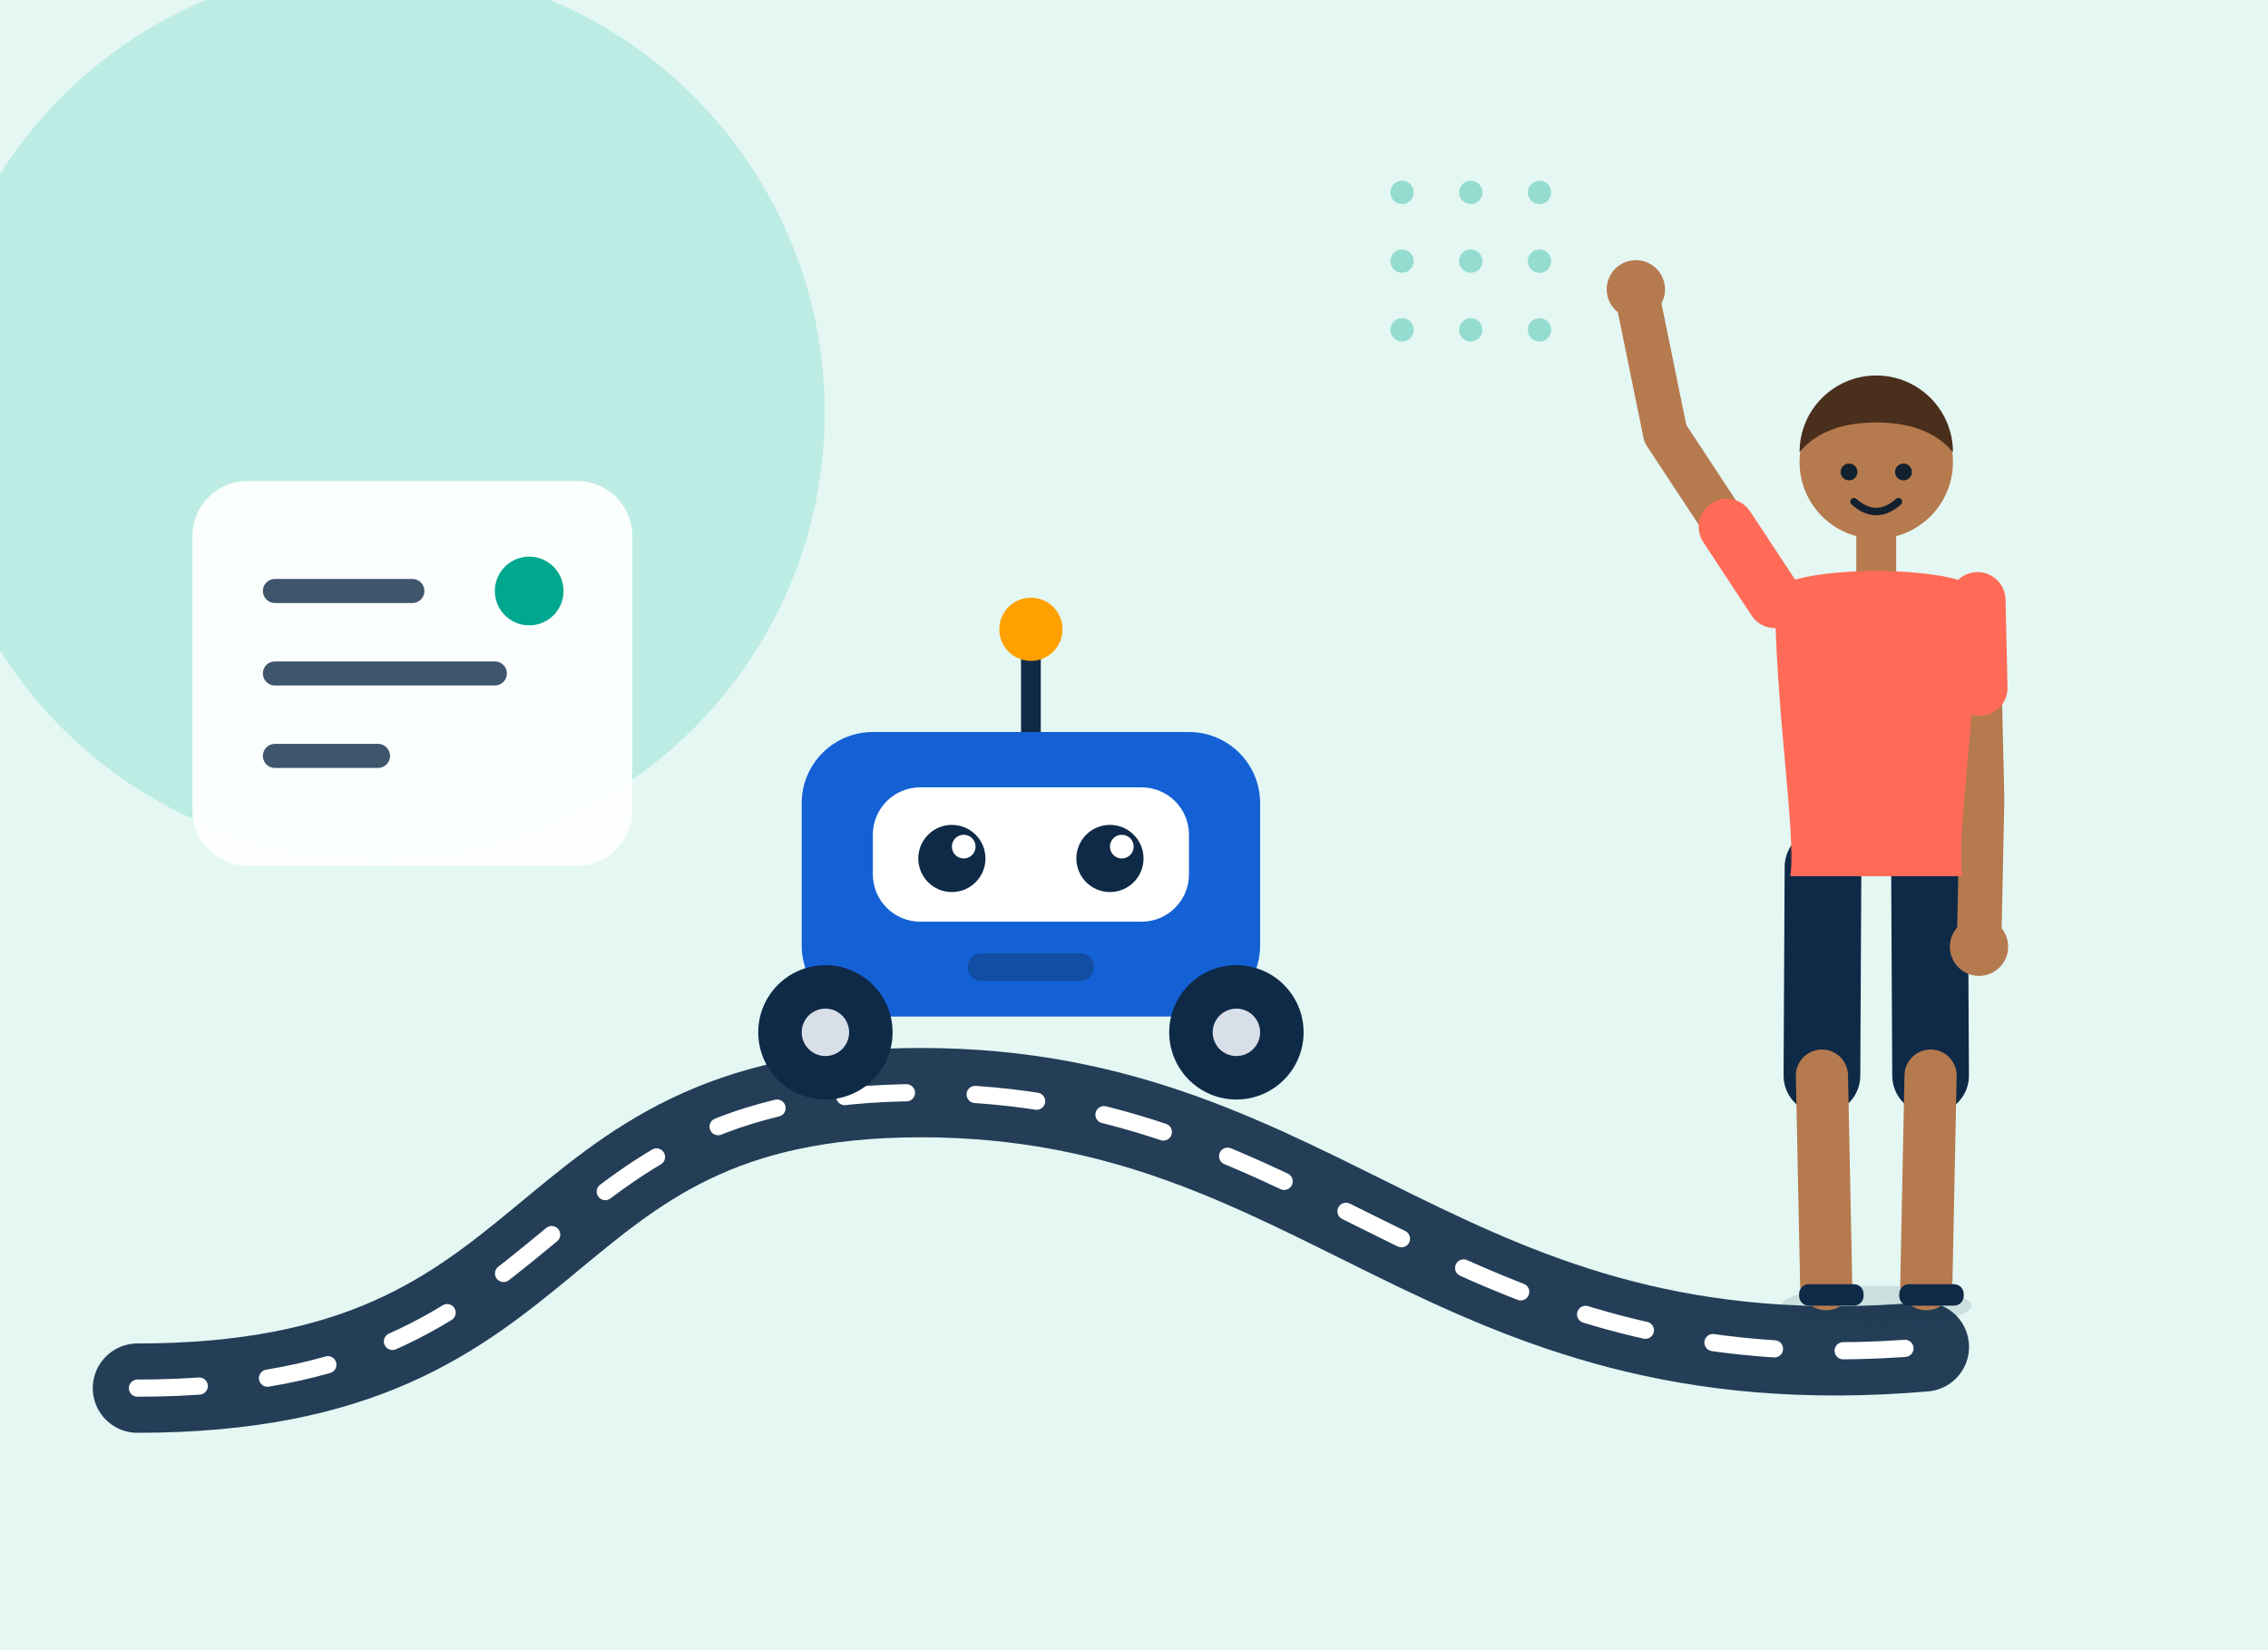
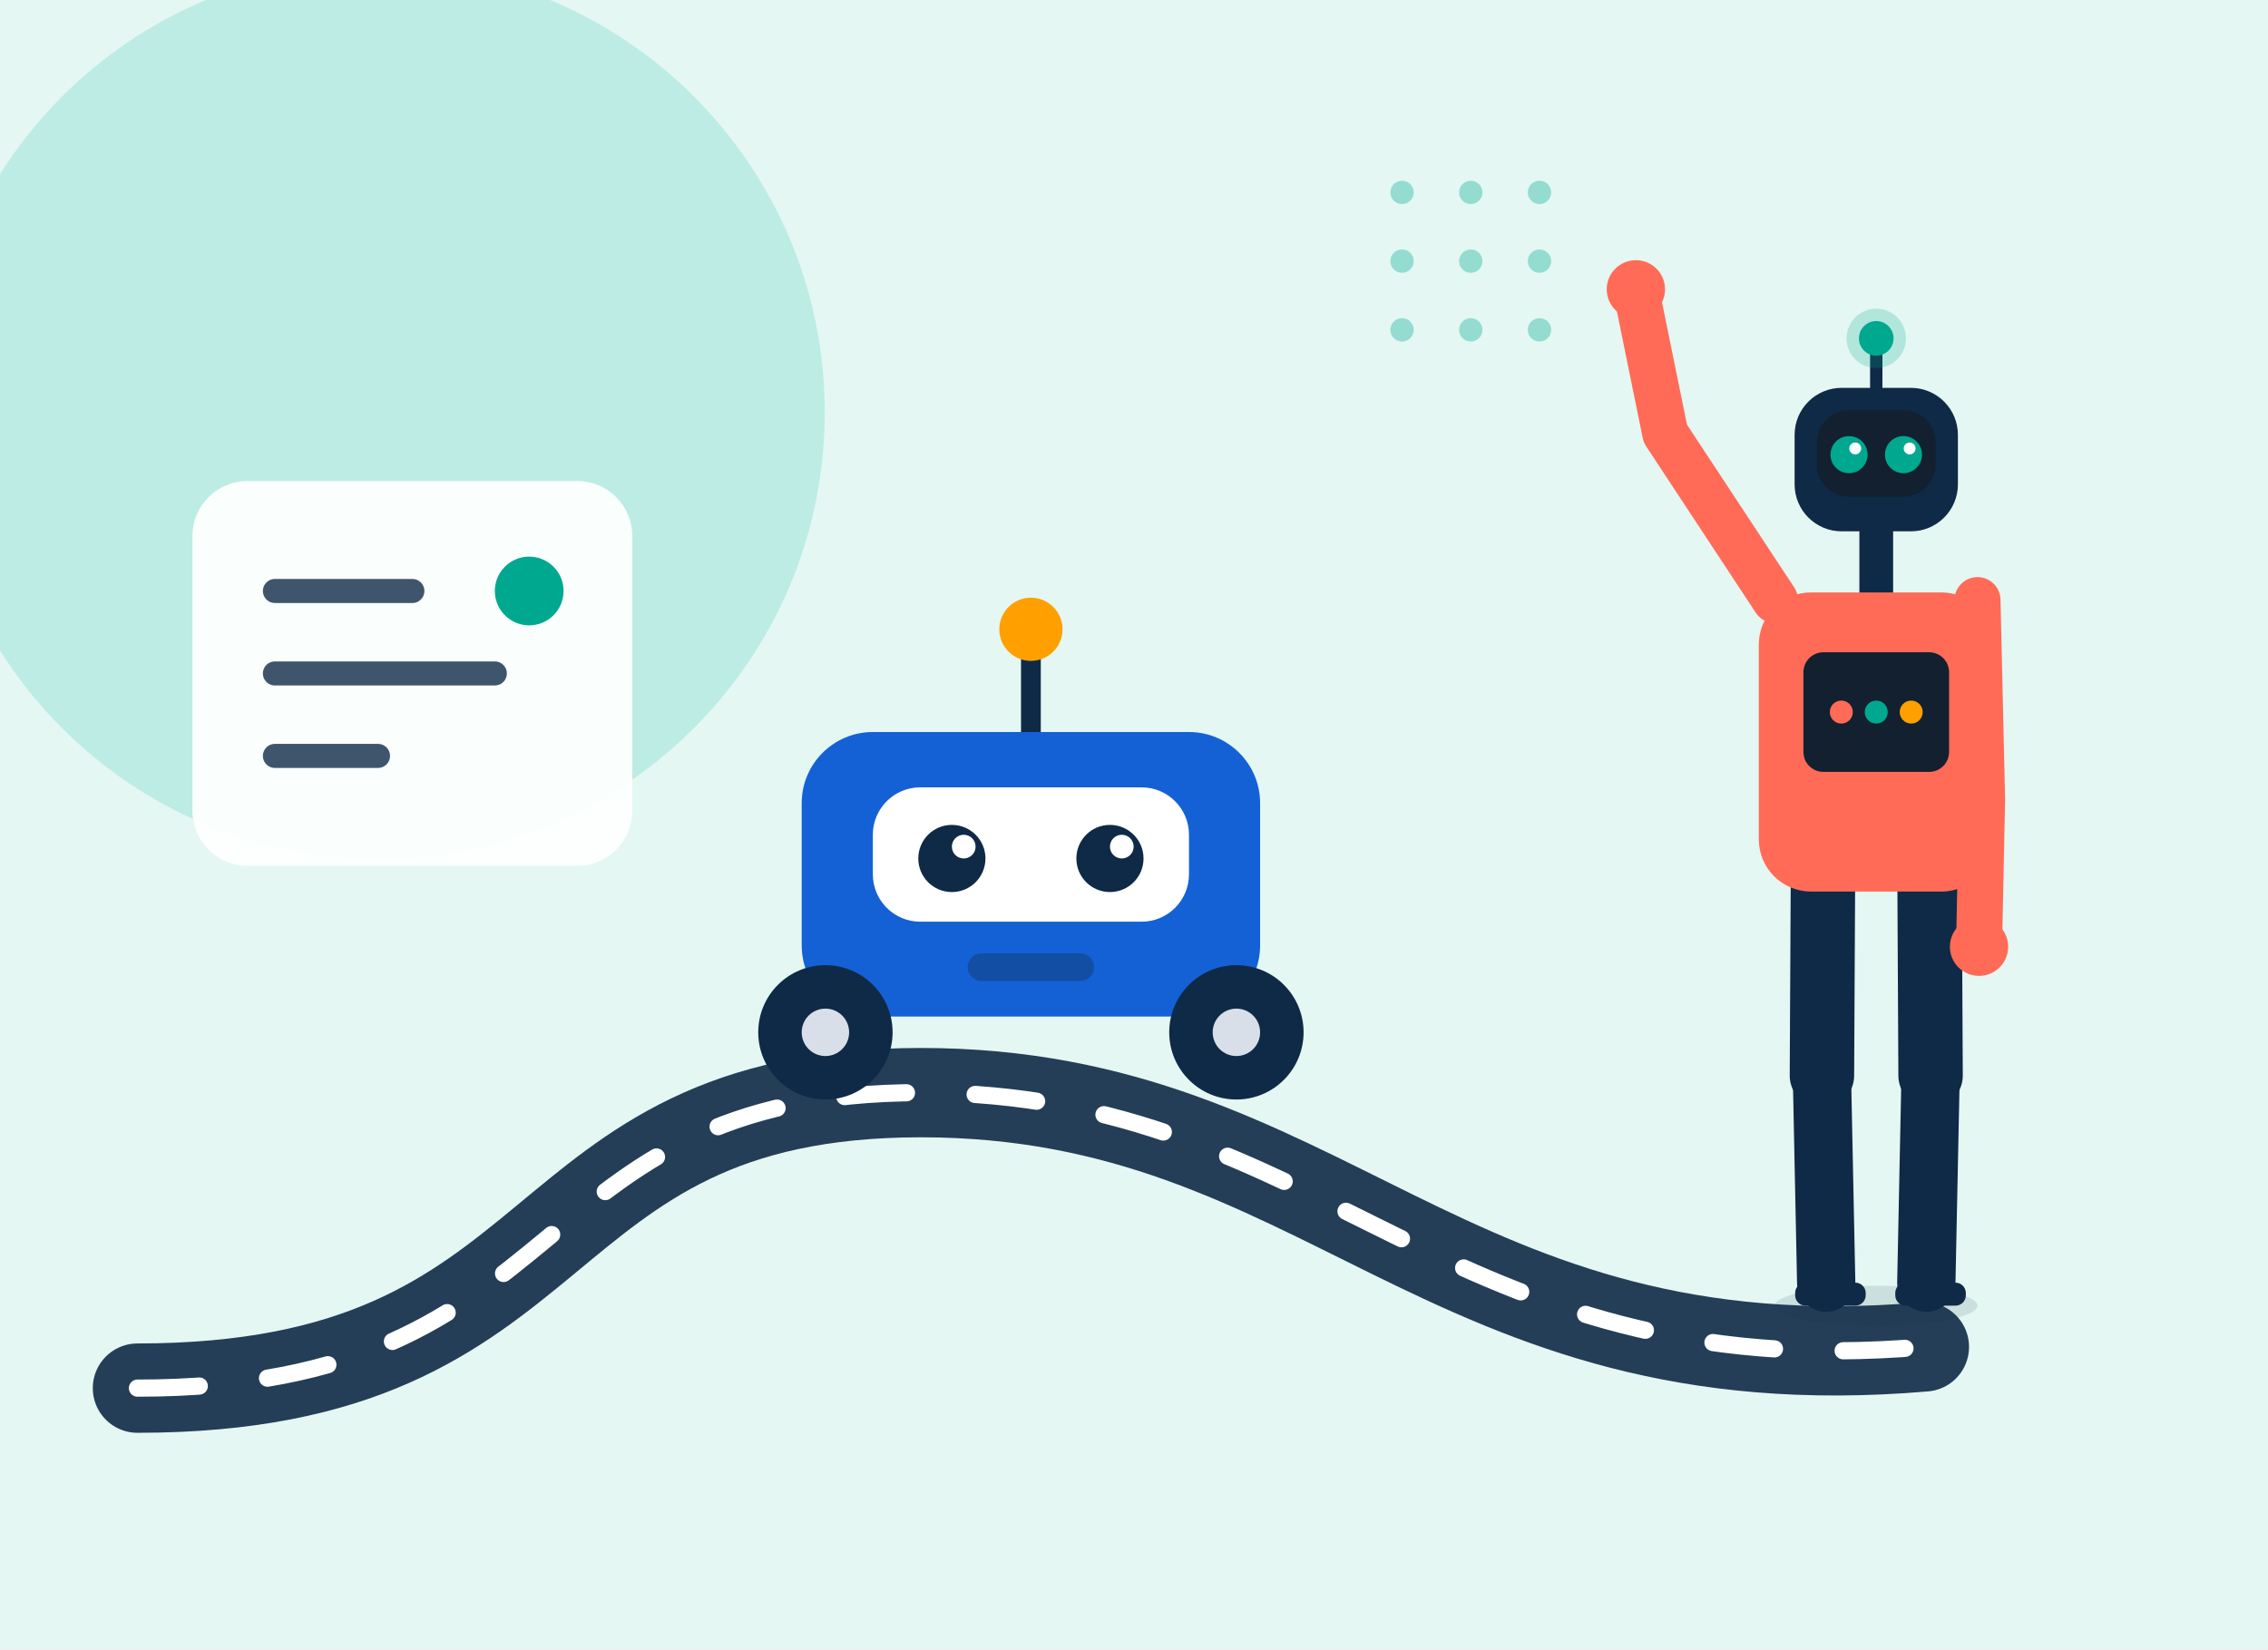
<svg xmlns="http://www.w3.org/2000/svg" viewBox="0 0 660 480" width="660" height="480" role="img">
  <rect width="660" height="480" fill="#E4F7F3" />
  <circle cx="110" cy="120" r="130" fill="#7FD9CB" opacity=".38" />
  <g fill="#00A88F" opacity="0.35">
    <circle cx="408" cy="56" r="3.4" />
    <circle cx="428" cy="56" r="3.4" />
    <circle cx="448" cy="56" r="3.4" />
    <circle cx="408" cy="76" r="3.4" />
    <circle cx="428" cy="76" r="3.4" />
    <circle cx="448" cy="76" r="3.4" />
    <circle cx="408" cy="96" r="3.4" />
    <circle cx="428" cy="96" r="3.4" />
    <circle cx="448" cy="96" r="3.4" />
  </g>
  <path d="M40,404 C170,404 150,318 268,318 S420,404 560,392" fill="none" stroke="#0F2A47" stroke-width="26" stroke-linecap="round" opacity=".9" />
  <path d="M40,404 C170,404 150,318 268,318 S420,404 560,392" fill="none" stroke="#FFFFFF" stroke-width="5" stroke-dasharray="18 20" stroke-linecap="round" />
  <g transform="translate(300,249.85) scale(1.15)">
    <path d="M0,-52 V-30" stroke="#0F2A47" stroke-width="5" stroke-linecap="round" />
    <circle cx="0" cy="-58" r="8" fill="#FFA000" />
    <rect x="-58" y="-32" width="116" height="72" rx="18" fill="#1461D6" />
    <rect x="-40" y="-18" width="80" height="34" rx="12" fill="#FFFFFF" />
    <circle cx="-20" cy="0" r="8.5" fill="#0F2A47" />
    <circle cx="20" cy="0" r="8.5" fill="#0F2A47" />
    <circle cx="-17" cy="-3" r="3" fill="#FFFFFF" />
    <circle cx="23" cy="-3" r="3" fill="#FFFFFF" />
    <rect x="-16" y="24" width="32" height="7" rx="3.5" fill="#0F2A47" opacity=".35" />
    <circle cx="-52" cy="44" r="17" fill="#0F2A47" />
    <circle cx="52" cy="44" r="17" fill="#0F2A47" />
    <circle cx="-52" cy="44" r="6" fill="#D8DFE9" />
    <circle cx="52" cy="44" r="6" fill="#D8DFE9" />
  </g>
  <g transform="translate(546,134.48) scale(0.72)">
-     <ellipse cx="0" cy="341" rx="38.44" ry="8.06" fill="#0F2A47" opacity=".12" />
-     <path d="M-21.526,163.68 L-21.957,248" stroke="#0F2A47" stroke-width="31" stroke-linecap="round" />
-     <path d="M-21.957,248 L-20.235,332.32" stroke="#B57A4E" stroke-width="21.08" stroke-linecap="round" />
-     <rect x="-31.172" y="332.32" width="26.04" height="8.68" rx="3.906" fill="#0F2A47" />
-     <path d="M21.526,163.68 L21.957,248" stroke="#0F2A47" stroke-width="31" stroke-linecap="round" />
-     <path d="M21.957,248 L20.235,332.32" stroke="#B57A4E" stroke-width="21.08" stroke-linecap="round" />
-     <rect x="9.298" y="332.32" width="26.04" height="8.68" rx="3.906" fill="#0F2A47" />
-     <path d="M-40.92,55.8 L-85.25,-11.501 L-97.154,-69.831" fill="none" stroke="#B57A4E" stroke-width="17.98" stroke-linecap="round" stroke-linejoin="round" />
-     <circle cx="-97.154" cy="-69.831" r="11.78" fill="#B57A4E" />
-     <path d="M40.92,55.8 L42.78,136.4 L41.54,195.92" fill="none" stroke="#B57A4E" stroke-width="17.98" stroke-linecap="round" stroke-linejoin="round" />
-     <circle cx="41.54" cy="195.92" r="11.78" fill="#B57A4E" />
-     <rect x="-8.06" y="19.22" width="16.12" height="38.44" rx="5.58" fill="#B57A4E" />
-     <path d="M-34.72,167.4              C-32.29,150.35 -40.92,98.735 -40.92,52.7              a40.92,8.68 0 0 1 81.84,0              C40.92,98.735 32.29,150.35 34.72,167.4 z" fill="#FF6B57" />
-     <path d="M-40.92,55.8                      L-60.425,26.188" stroke="#FF6B57" stroke-width="22.655" stroke-linecap="round" />
-     <path d="M40.92,55.8                      L41.738,91.264" stroke="#FF6B57" stroke-width="22.655" stroke-linecap="round" />
+     <ellipse cx="0" cy="341" rx="40.92" ry="8.06" fill="#0F2A47" opacity=".12" />
+     <path d="M-21.526,164.92 L-21.957,248" stroke="#0F2A47" stroke-width="26.04" stroke-linecap="round" />
+     <circle cx="-21.957" cy="248" r="11.978" fill="#0F2A47" />
+     <path d="M-21.957,248 L-20.235,331.7" stroke="#0F2A47" stroke-width="23.56" stroke-linecap="round" />
+     <rect x="-32.784" y="331.7" width="28.52" height="9.3" rx="4.185" fill="#0F2A47" />
+     <path d="M21.526,164.92 L21.957,248" stroke="#0F2A47" stroke-width="26.04" stroke-linecap="round" />
+     <circle cx="21.957" cy="248" r="11.978" fill="#0F2A47" />
+     <path d="M21.957,248 L20.235,331.7" stroke="#0F2A47" stroke-width="23.56" stroke-linecap="round" />
+     <rect x="7.686" y="331.7" width="28.52" height="9.3" rx="4.185" fill="#0F2A47" />
+     <path d="M-40.92,55.8 L-85.25,-11.501 L-97.154,-69.831" fill="none" stroke="#FF6B57" stroke-width="18.6" stroke-linecap="round" stroke-linejoin="round" />
+     <circle cx="-97.154" cy="-69.831" r="11.78" fill="#FF6B57" />
+     <path d="M40.92,55.8 L42.78,136.4 L41.54,195.92" fill="none" stroke="#FF6B57" stroke-width="18.6" stroke-linecap="round" stroke-linejoin="round" />
+     <circle cx="41.54" cy="195.92" r="11.78" fill="#FF6B57" />
+     <rect x="-6.82" y="19.22" width="13.64" height="39.68" rx="4.96" fill="#0F2A47" />
+     <rect x="-47.467" y="52.7" width="94.934" height="120.9" rx="21.08" fill="#FF6B57" />
+     <rect x="-29.43" y="76.88" width="58.859" height="48.36" rx="8.06" fill="#12202F" />
+     <circle cx="-14.126" cy="101.06" r="4.65" fill="#FF6B57" />
+     <circle cx="0" cy="101.06" r="4.65" fill="#00A88F" />
+     <circle cx="14.126" cy="101.06" r="4.65" fill="#FFA000" />
    <g transform="scale(1)">
-       <circle cx="0" cy="0" r="31" fill="#B57A4E" />
-       <path d="M-31,-4 a31,31 0 0 1 62,0 q-10,-12 -31,-12 T-31,-4 z" fill="#4A2F1C" />
-       <circle cx="-11" cy="4" r="3.4" fill="#12202F" />
-       <circle cx="11" cy="4" r="3.4" fill="#12202F" />
-       <path d="M-9,16 q9,8 18,0" fill="none" stroke="#12202F" stroke-width="3" stroke-linecap="round" />
+       <rect x="-33" y="-30" width="66" height="58" rx="19" fill="#0F2A47" />
+       <rect x="-24" y="-21" width="48" height="35" rx="13" fill="#12202F" />
+       <circle cx="-11" cy="-3" r="7.5" fill="#00A88F" />
+       <circle cx="11" cy="-3" r="7.5" fill="#00A88F" />
+       <circle cx="-8.5" cy="-5.5" r="2.4" fill="#FFFFFF" />
+       <circle cx="13.5" cy="-5.5" r="2.4" fill="#FFFFFF" />
+       <path d="M0,-30 L0,-45" stroke="#0F2A47" stroke-width="5" stroke-linecap="round" />
+       <circle cx="0" cy="-50" r="7" fill="#00A88F" />
+       <circle cx="0" cy="-50" r="12" fill="#00A88F" opacity=".22" />
    </g>
  </g>
  <g transform="translate(120,196)">
    <rect x="-64" y="-56" width="128" height="112" rx="16" fill="#FFFFFF" opacity=".92" />
    <path d="M-40,-24 h40 M-40,0 h64 M-40,24 h30" stroke="#0F2A47" stroke-width="7" stroke-linecap="round" opacity=".8" />
    <circle cx="34" cy="-24" r="10" fill="#00A88F" />
  </g>
</svg>
